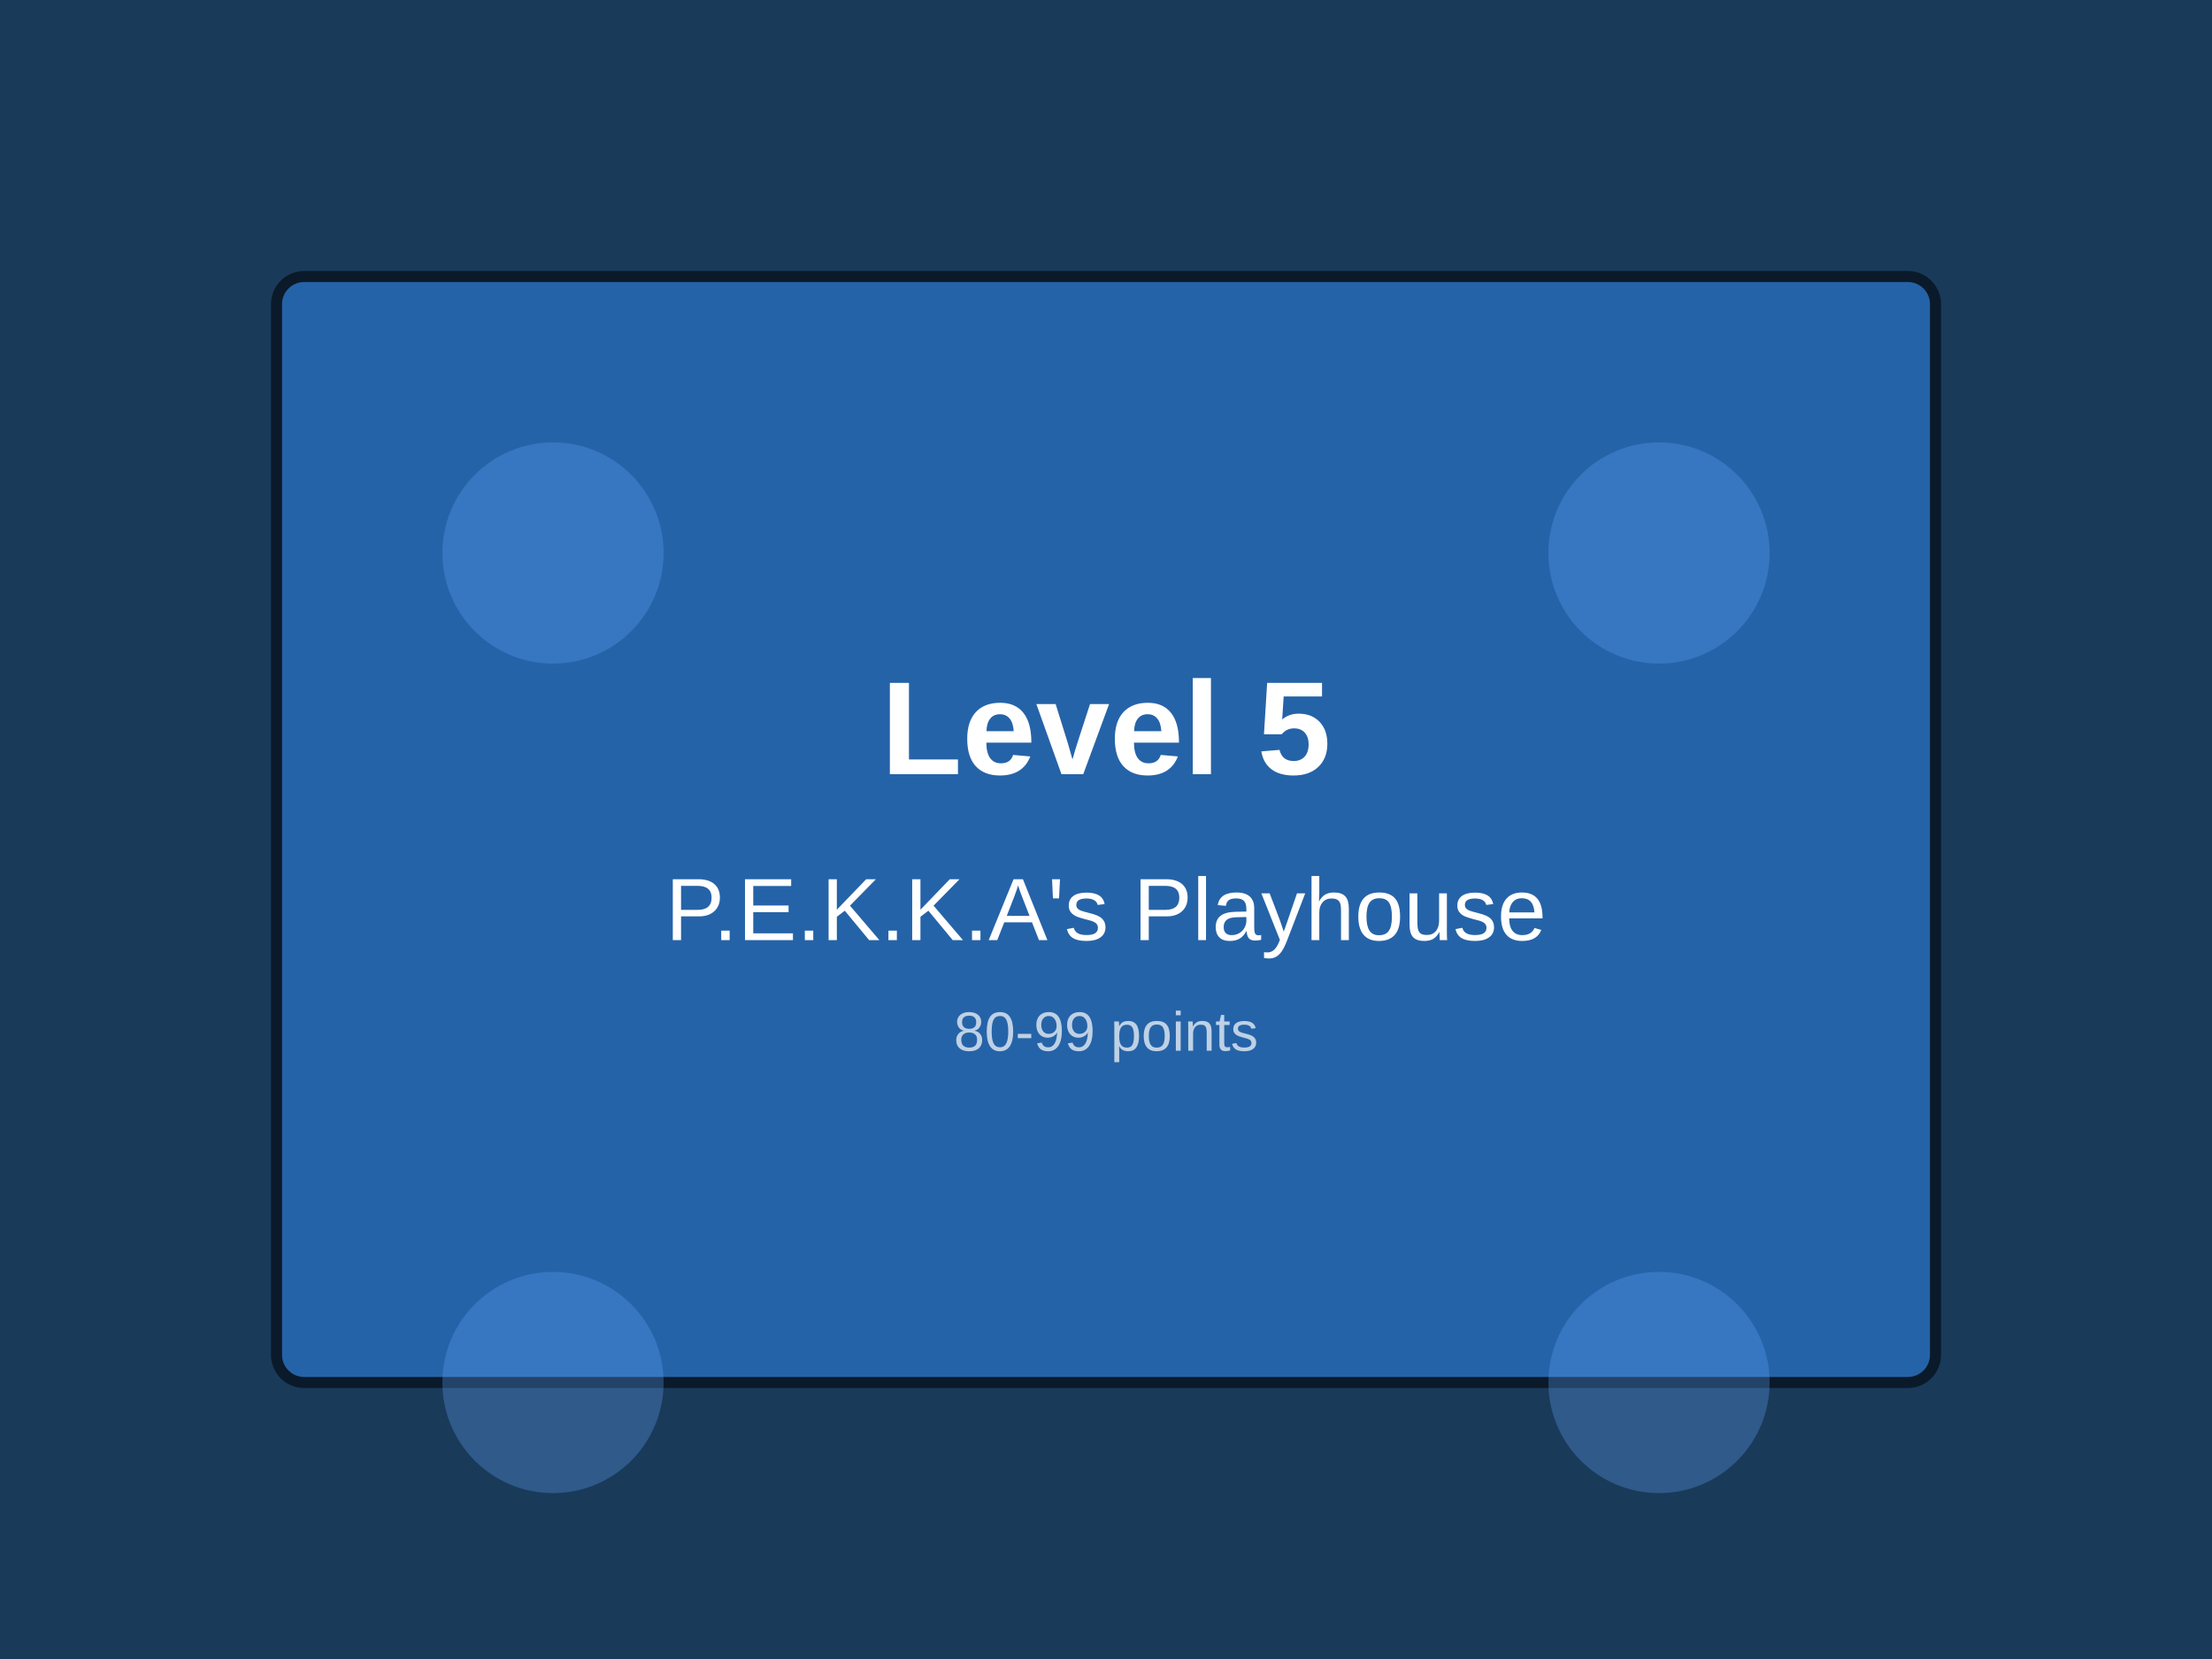
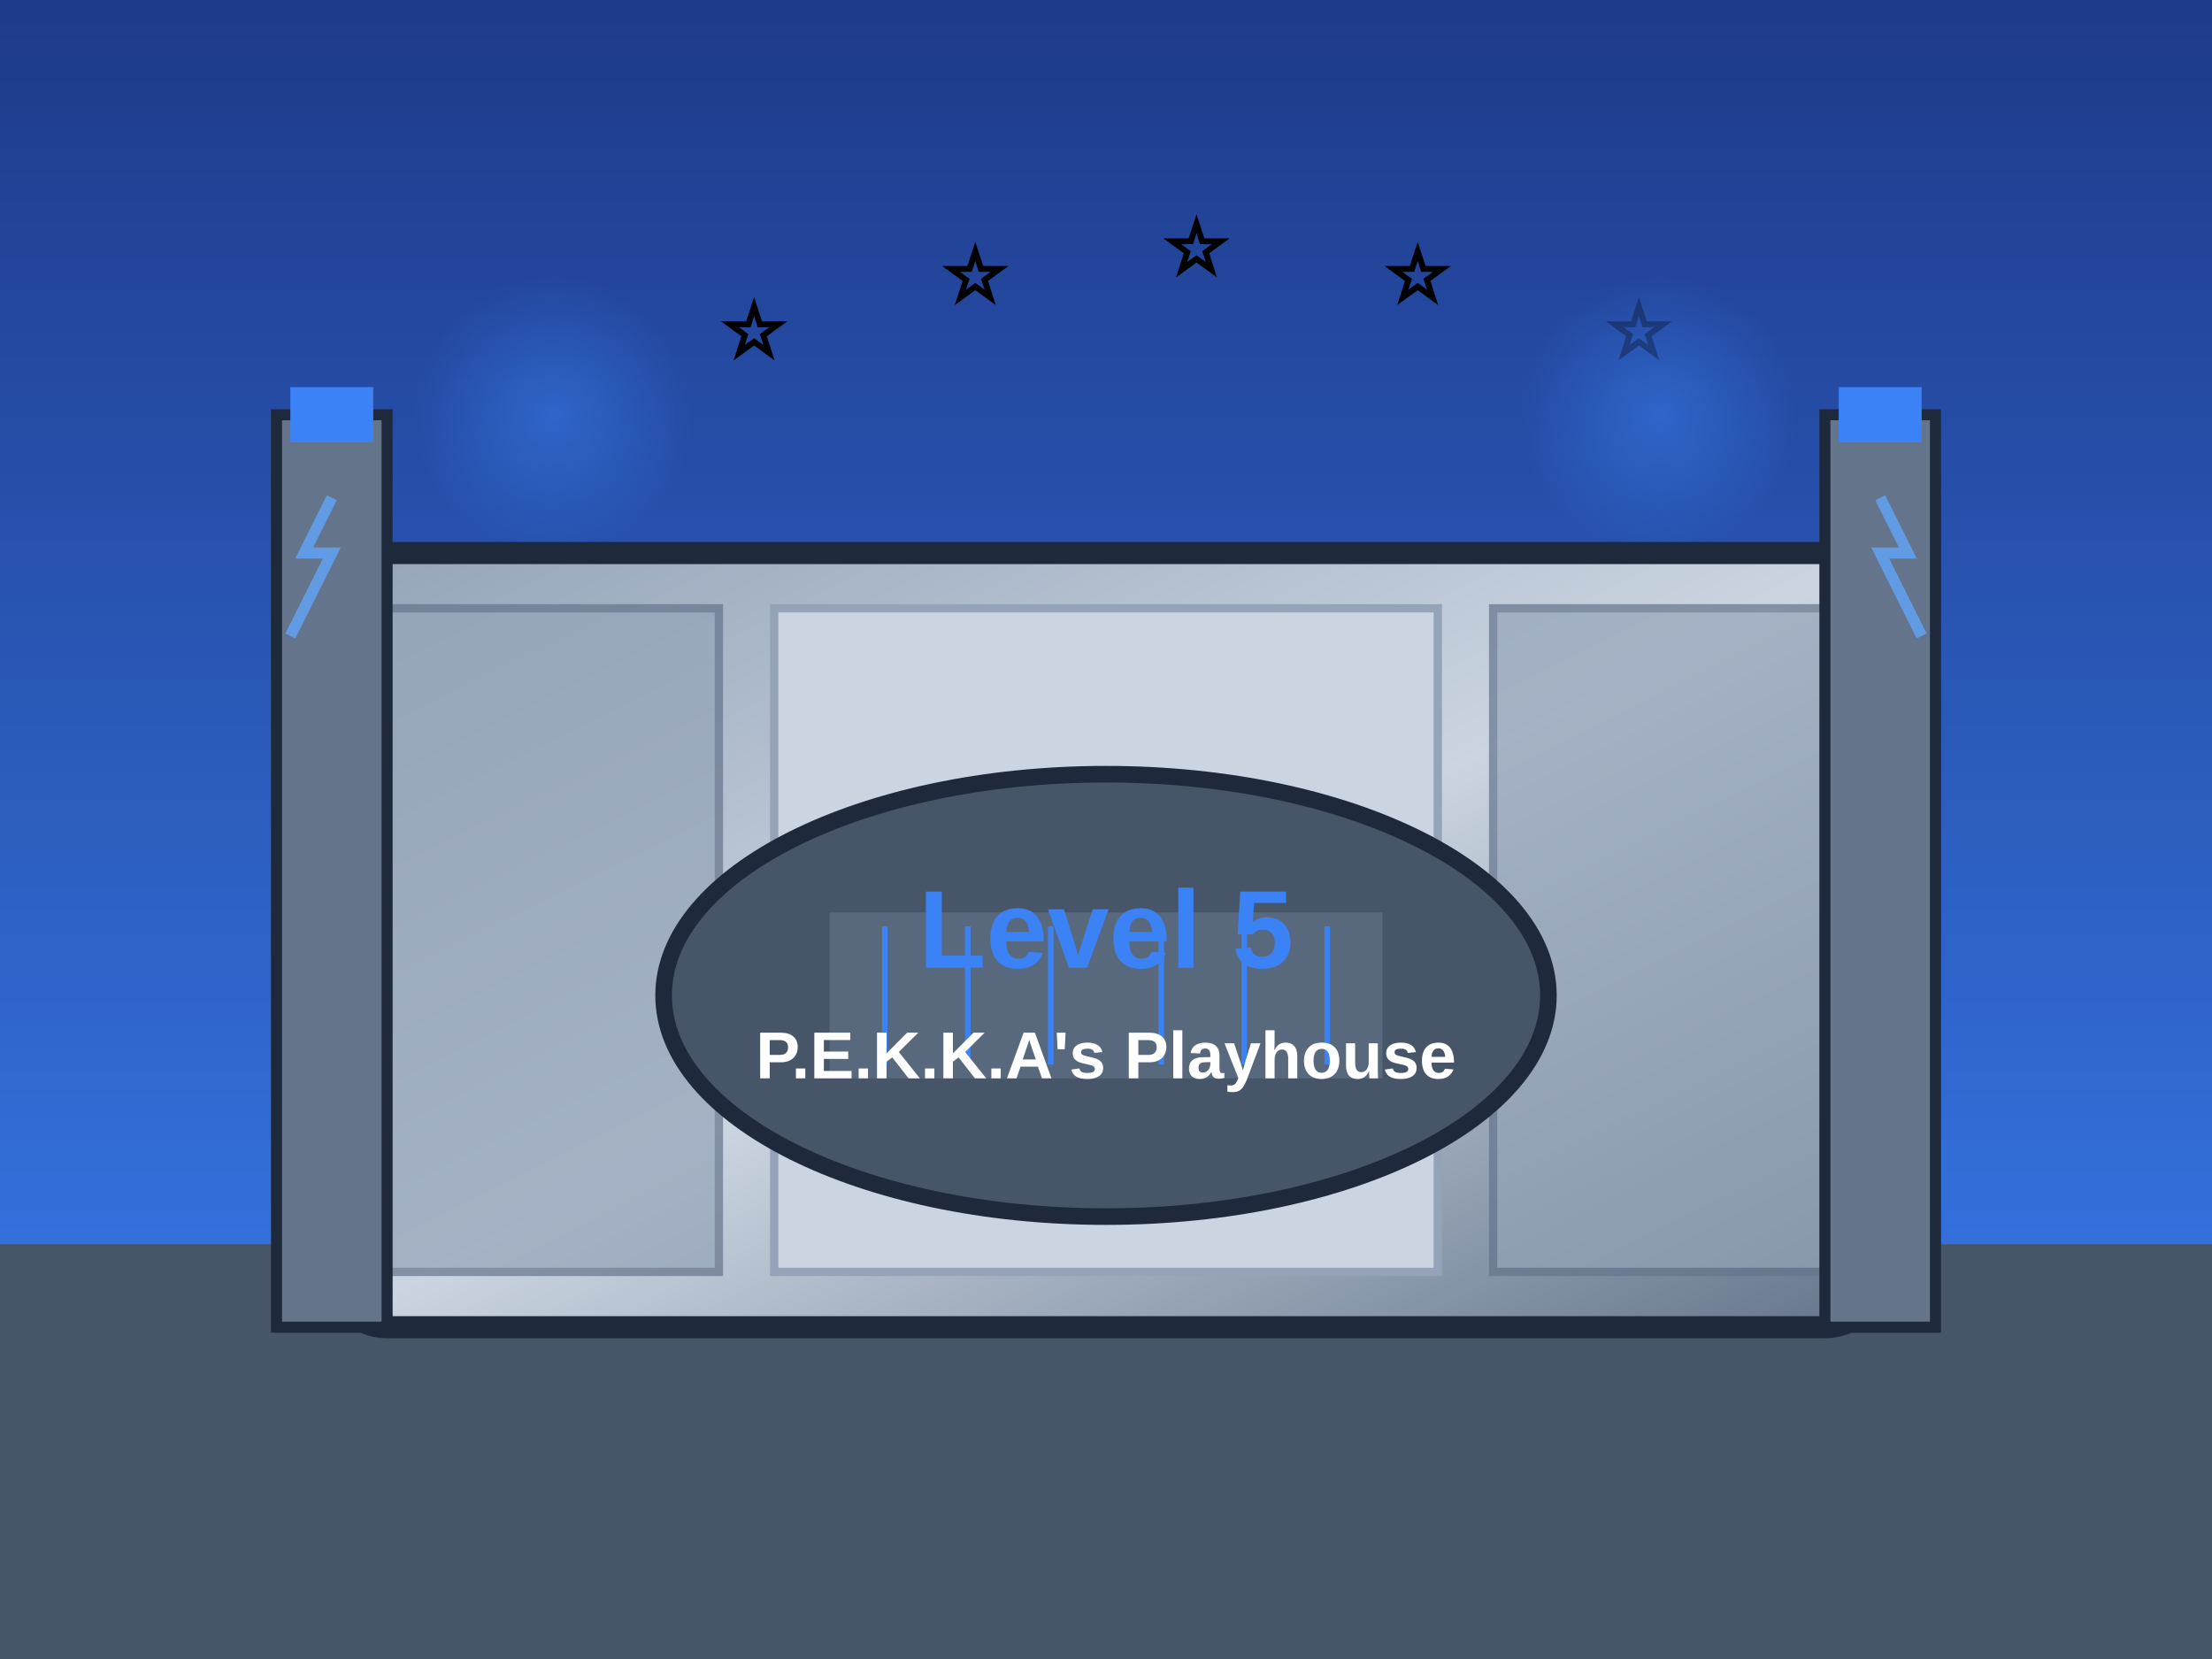
<svg xmlns="http://www.w3.org/2000/svg" width="800" height="600">
-   <rect width="800" height="600" fill="#1a3a5a" />
-   <rect x="100" y="100" width="600" height="400" fill="#2563a8" stroke="#0a1a2a" stroke-width="4" rx="10" />
-   <circle cx="200" cy="200" r="40" fill="#60a5fa" opacity="0.3" />
-   <circle cx="600" cy="200" r="40" fill="#60a5fa" opacity="0.3" />
-   <circle cx="200" cy="500" r="40" fill="#60a5fa" opacity="0.3" />
-   <circle cx="600" cy="500" r="40" fill="#60a5fa" opacity="0.3" />
-   <text x="400" y="280" font-family="Arial, sans-serif" font-size="48" font-weight="bold" fill="#FFFFFF" text-anchor="middle">Level 5</text>
-   <text x="400" y="340" font-family="Arial, sans-serif" font-size="32" fill="#FFFFFF" text-anchor="middle">P.E.K.K.A's Playhouse</text>
-   <text x="400" y="380" font-family="Arial, sans-serif" font-size="20" fill="#FFFFFF" opacity="0.7" text-anchor="middle">80-99 points</text>
+   <defs>
+     <linearGradient id="techSky" x1="0%" y1="0%" x2="0%" y2="100%">
+       <stop offset="0%" style="stop-color:#1e3a8a;stop-opacity:1" />
+       <stop offset="100%" style="stop-color:#3b82f6;stop-opacity:1" />
+     </linearGradient>
+     <linearGradient id="metalGrad" x1="0%" y1="0%" x2="100%" y2="100%">
+       <stop offset="0%" style="stop-color:#94a3b8;stop-opacity:1" />
+       <stop offset="50%" style="stop-color:#cbd5e1;stop-opacity:1" />
+       <stop offset="100%" style="stop-color:#64748b;stop-opacity:1" />
+     </linearGradient>
+     <radialGradient id="blueGlow">
+       <stop offset="0%" style="stop-color:#3b82f6;stop-opacity:0.9" />
+       <stop offset="100%" style="stop-color:#3b82f6;stop-opacity:0" />
+     </radialGradient>
+   </defs>
+   <rect width="800" height="600" fill="url(#techSky)" />
+   <circle cx="200" cy="150" r="50" fill="url(#blueGlow)" opacity="0.5">
+     <animate attributeName="r" values="40;60;40" dur="2s" repeatCount="indefinite" />
+   </circle>
+   <circle cx="600" cy="150" r="50" fill="url(#blueGlow)" opacity="0.5">
+     <animate attributeName="r" values="50;70;50" dur="2s" repeatCount="indefinite" />
+   </circle>
+   <rect x="0" y="450" width="800" height="150" fill="#475569" />
+   <rect x="120" y="200" width="560" height="280" fill="url(#metalGrad)" stroke="#1e293b" stroke-width="8" rx="20" />
+   <rect x="140" y="220" width="120" height="240" fill="#94a3b8" stroke="#64748b" stroke-width="3" opacity="0.7" />
+   <rect x="280" y="220" width="240" height="240" fill="#cbd5e1" stroke="#94a3b8" stroke-width="3" />
+   <rect x="540" y="220" width="120" height="240" fill="#94a3b8" stroke="#64748b" stroke-width="3" opacity="0.7" />
+   <rect x="100" y="150" width="40" height="330" fill="#64748b" stroke="#1e293b" stroke-width="4" />
+   <rect x="105" y="140" width="30" height="20" fill="#3b82f6">
+     <animate attributeName="fill" values="#3b82f6;#60a5fa;#3b82f6" dur="1s" repeatCount="indefinite" />
+   </rect>
+   <rect x="660" y="150" width="40" height="330" fill="#64748b" stroke="#1e293b" stroke-width="4" />
+   <rect x="665" y="140" width="30" height="20" fill="#3b82f6">
+     <animate attributeName="fill" values="#60a5fa;#3b82f6;#60a5fa" dur="1s" repeatCount="indefinite" />
+   </rect>
+   <path d="M 120 180 L 110 200 L 120 200 L 105 230" stroke="#60a5fa" stroke-width="4" fill="none" opacity="0.8">
+     <animate attributeName="opacity" values="0.3;1;0.3" dur="1.5s" repeatCount="indefinite" />
+   </path>
+   <path d="M 680 180 L 690 200 L 680 200 L 695 230" stroke="#60a5fa" stroke-width="4" fill="none" opacity="0.8">
+     <animate attributeName="opacity" values="1;0.3;1" dur="1.5s" repeatCount="indefinite" />
+   </path>
+   <ellipse cx="400" cy="360" rx="160" ry="80" fill="#475569" stroke="#1e293b" stroke-width="6" />
+   <rect x="300" y="330" width="200" height="60" fill="#64748b" opacity="0.6" />
+   <line x1="320" y1="335" x2="320" y2="385" stroke="#3b82f6" stroke-width="2" />
+   <line x1="350" y1="335" x2="350" y2="385" stroke="#3b82f6" stroke-width="2" />
+   <line x1="380" y1="335" x2="380" y2="385" stroke="#3b82f6" stroke-width="2" />
+   <line x1="420" y1="335" x2="420" y2="385" stroke="#3b82f6" stroke-width="2" />
+   <line x1="450" y1="335" x2="450" y2="385" stroke="#3b82f6" stroke-width="2" />
+   <line x1="480" y1="335" x2="480" y2="385" stroke="#3b82f6" stroke-width="2" />
+   <text x="400" y="350" font-family="Arial, sans-serif" font-size="40" font-weight="bold" fill="#3b82f6" text-anchor="middle">Level 5</text>
+   <text x="400" y="390" font-family="Arial, sans-serif" font-size="24" fill="#FFFFFF" text-anchor="middle" font-weight="bold">P.E.K.K.A's Playhouse</text>
+   <text x="260" y="130" font-size="38">⭐</text>
+   <text x="340" y="110" font-size="38">⭐</text>
+   <text x="420" y="100" font-size="38">⭐</text>
+   <text x="500" y="110" font-size="38">⭐</text>
+   <text x="580" y="130" font-size="38" opacity="0.3">⭐</text>
</svg>
